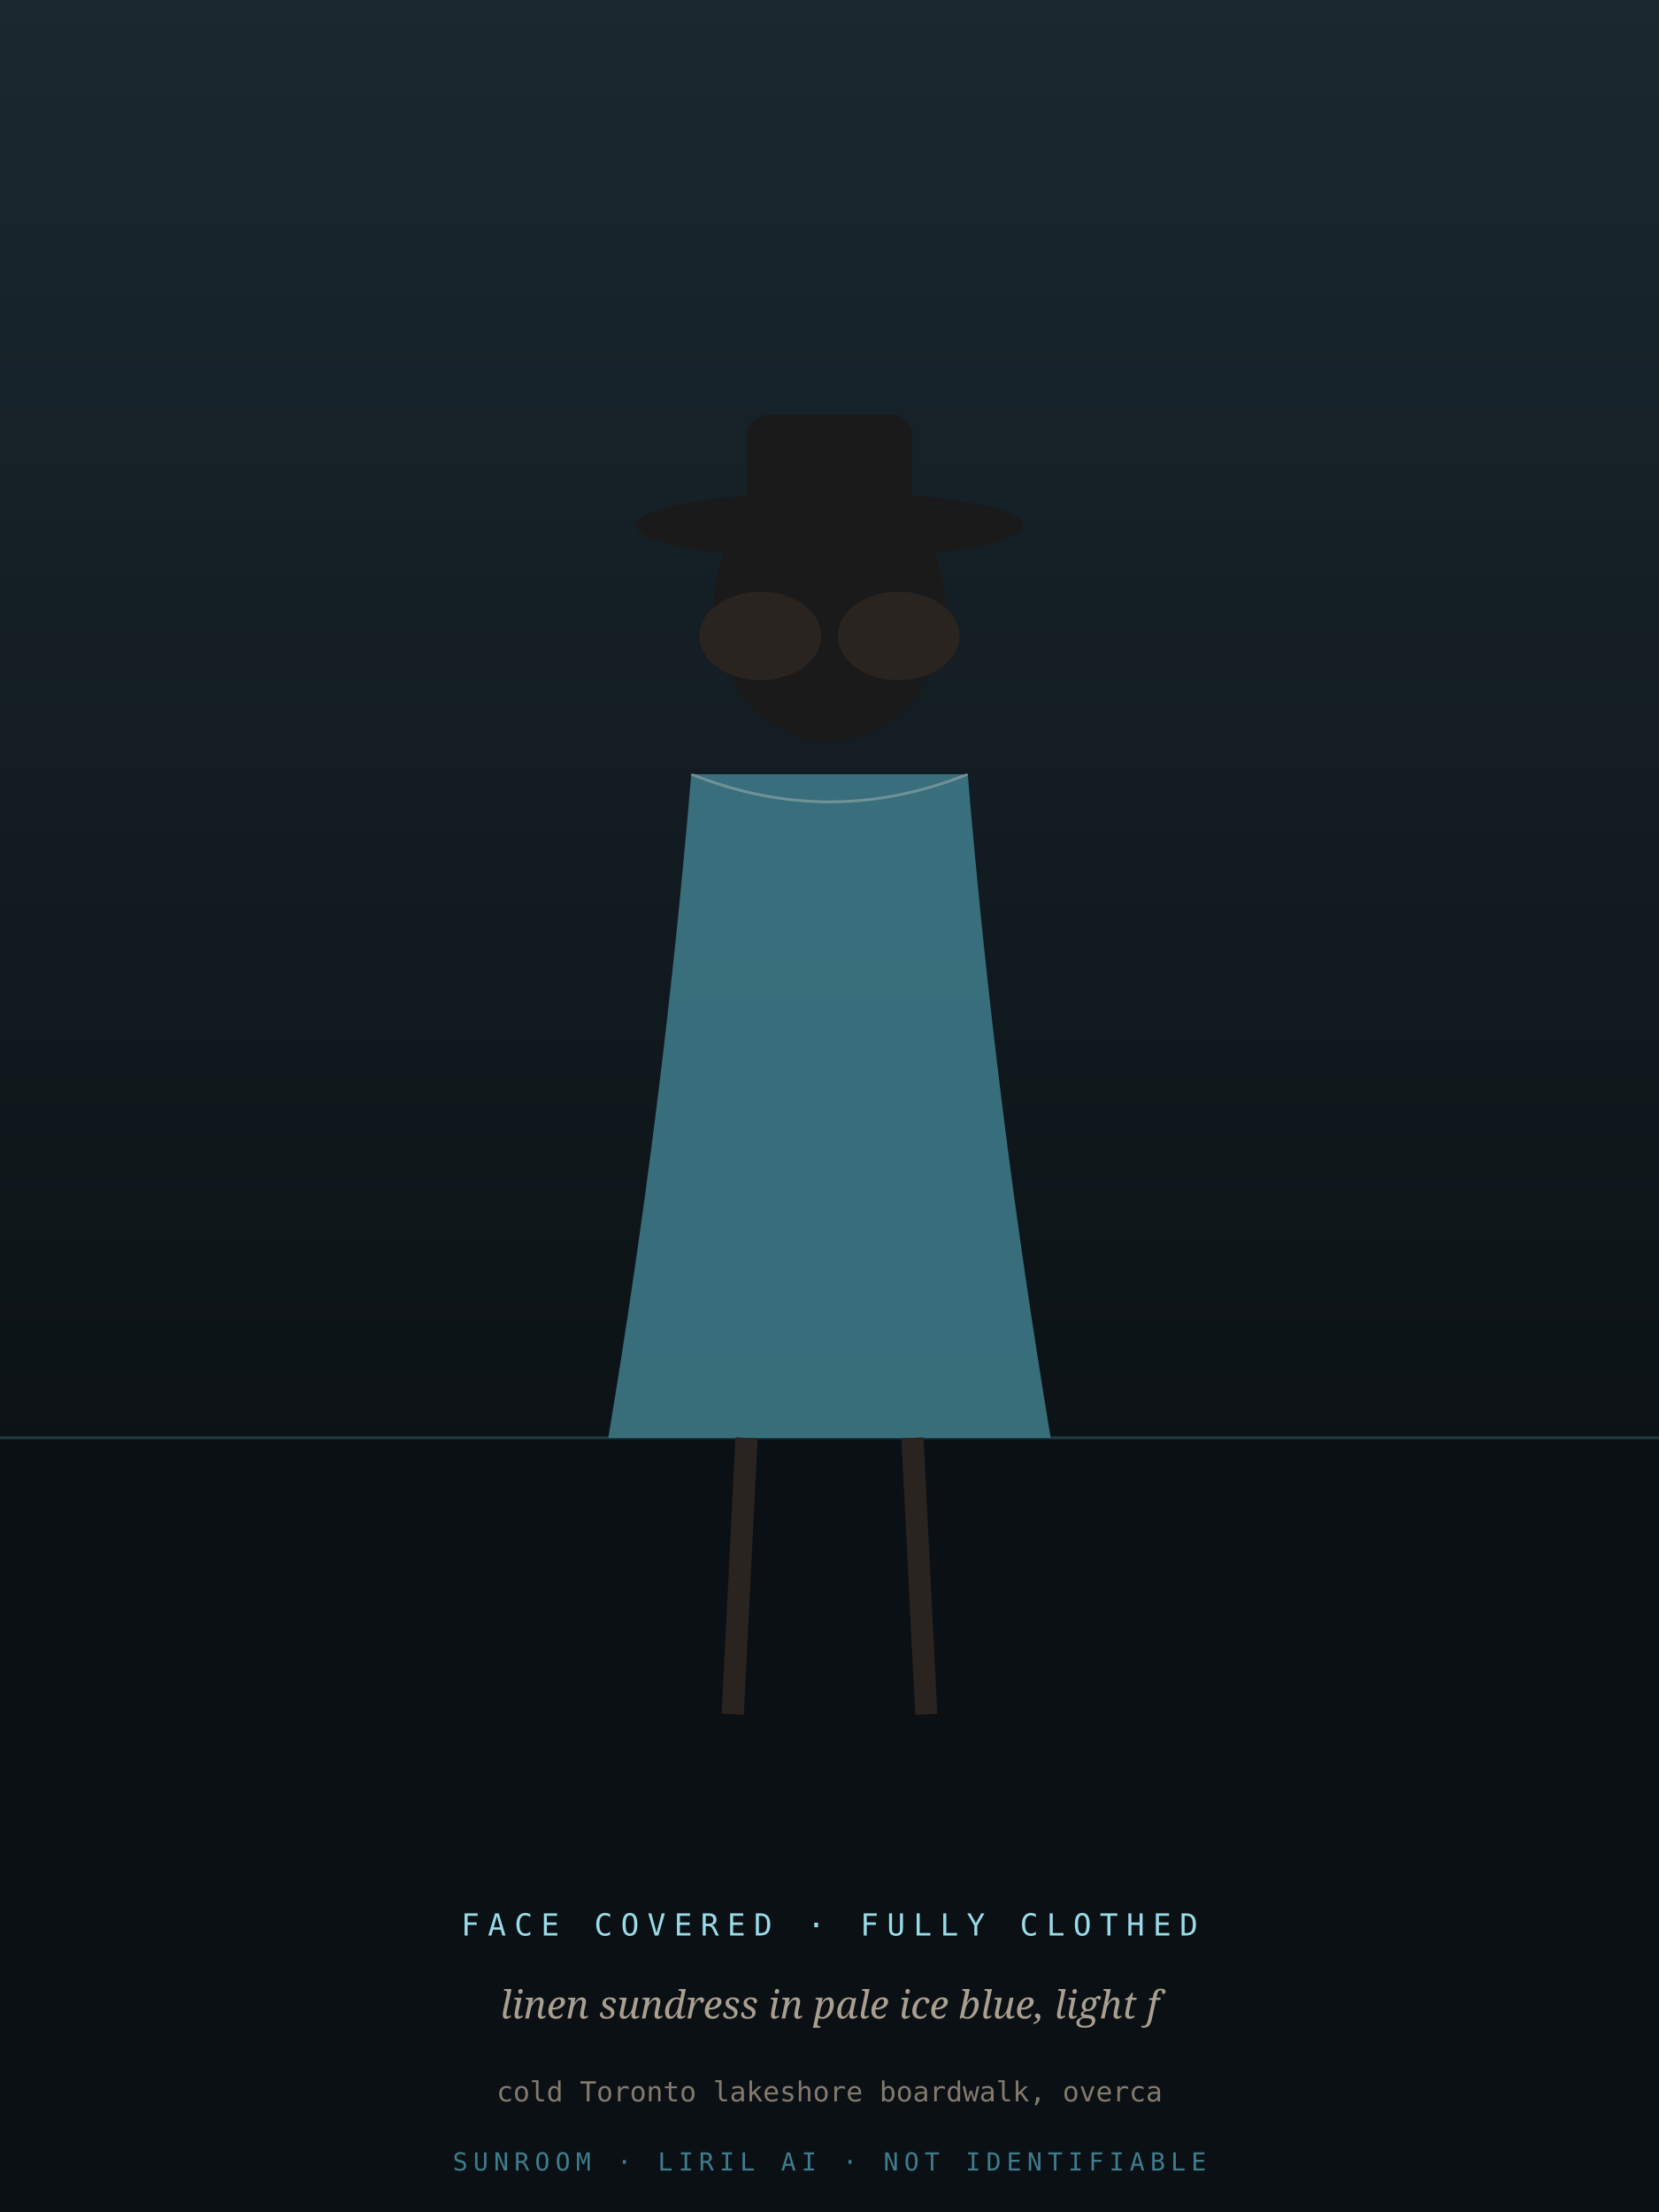
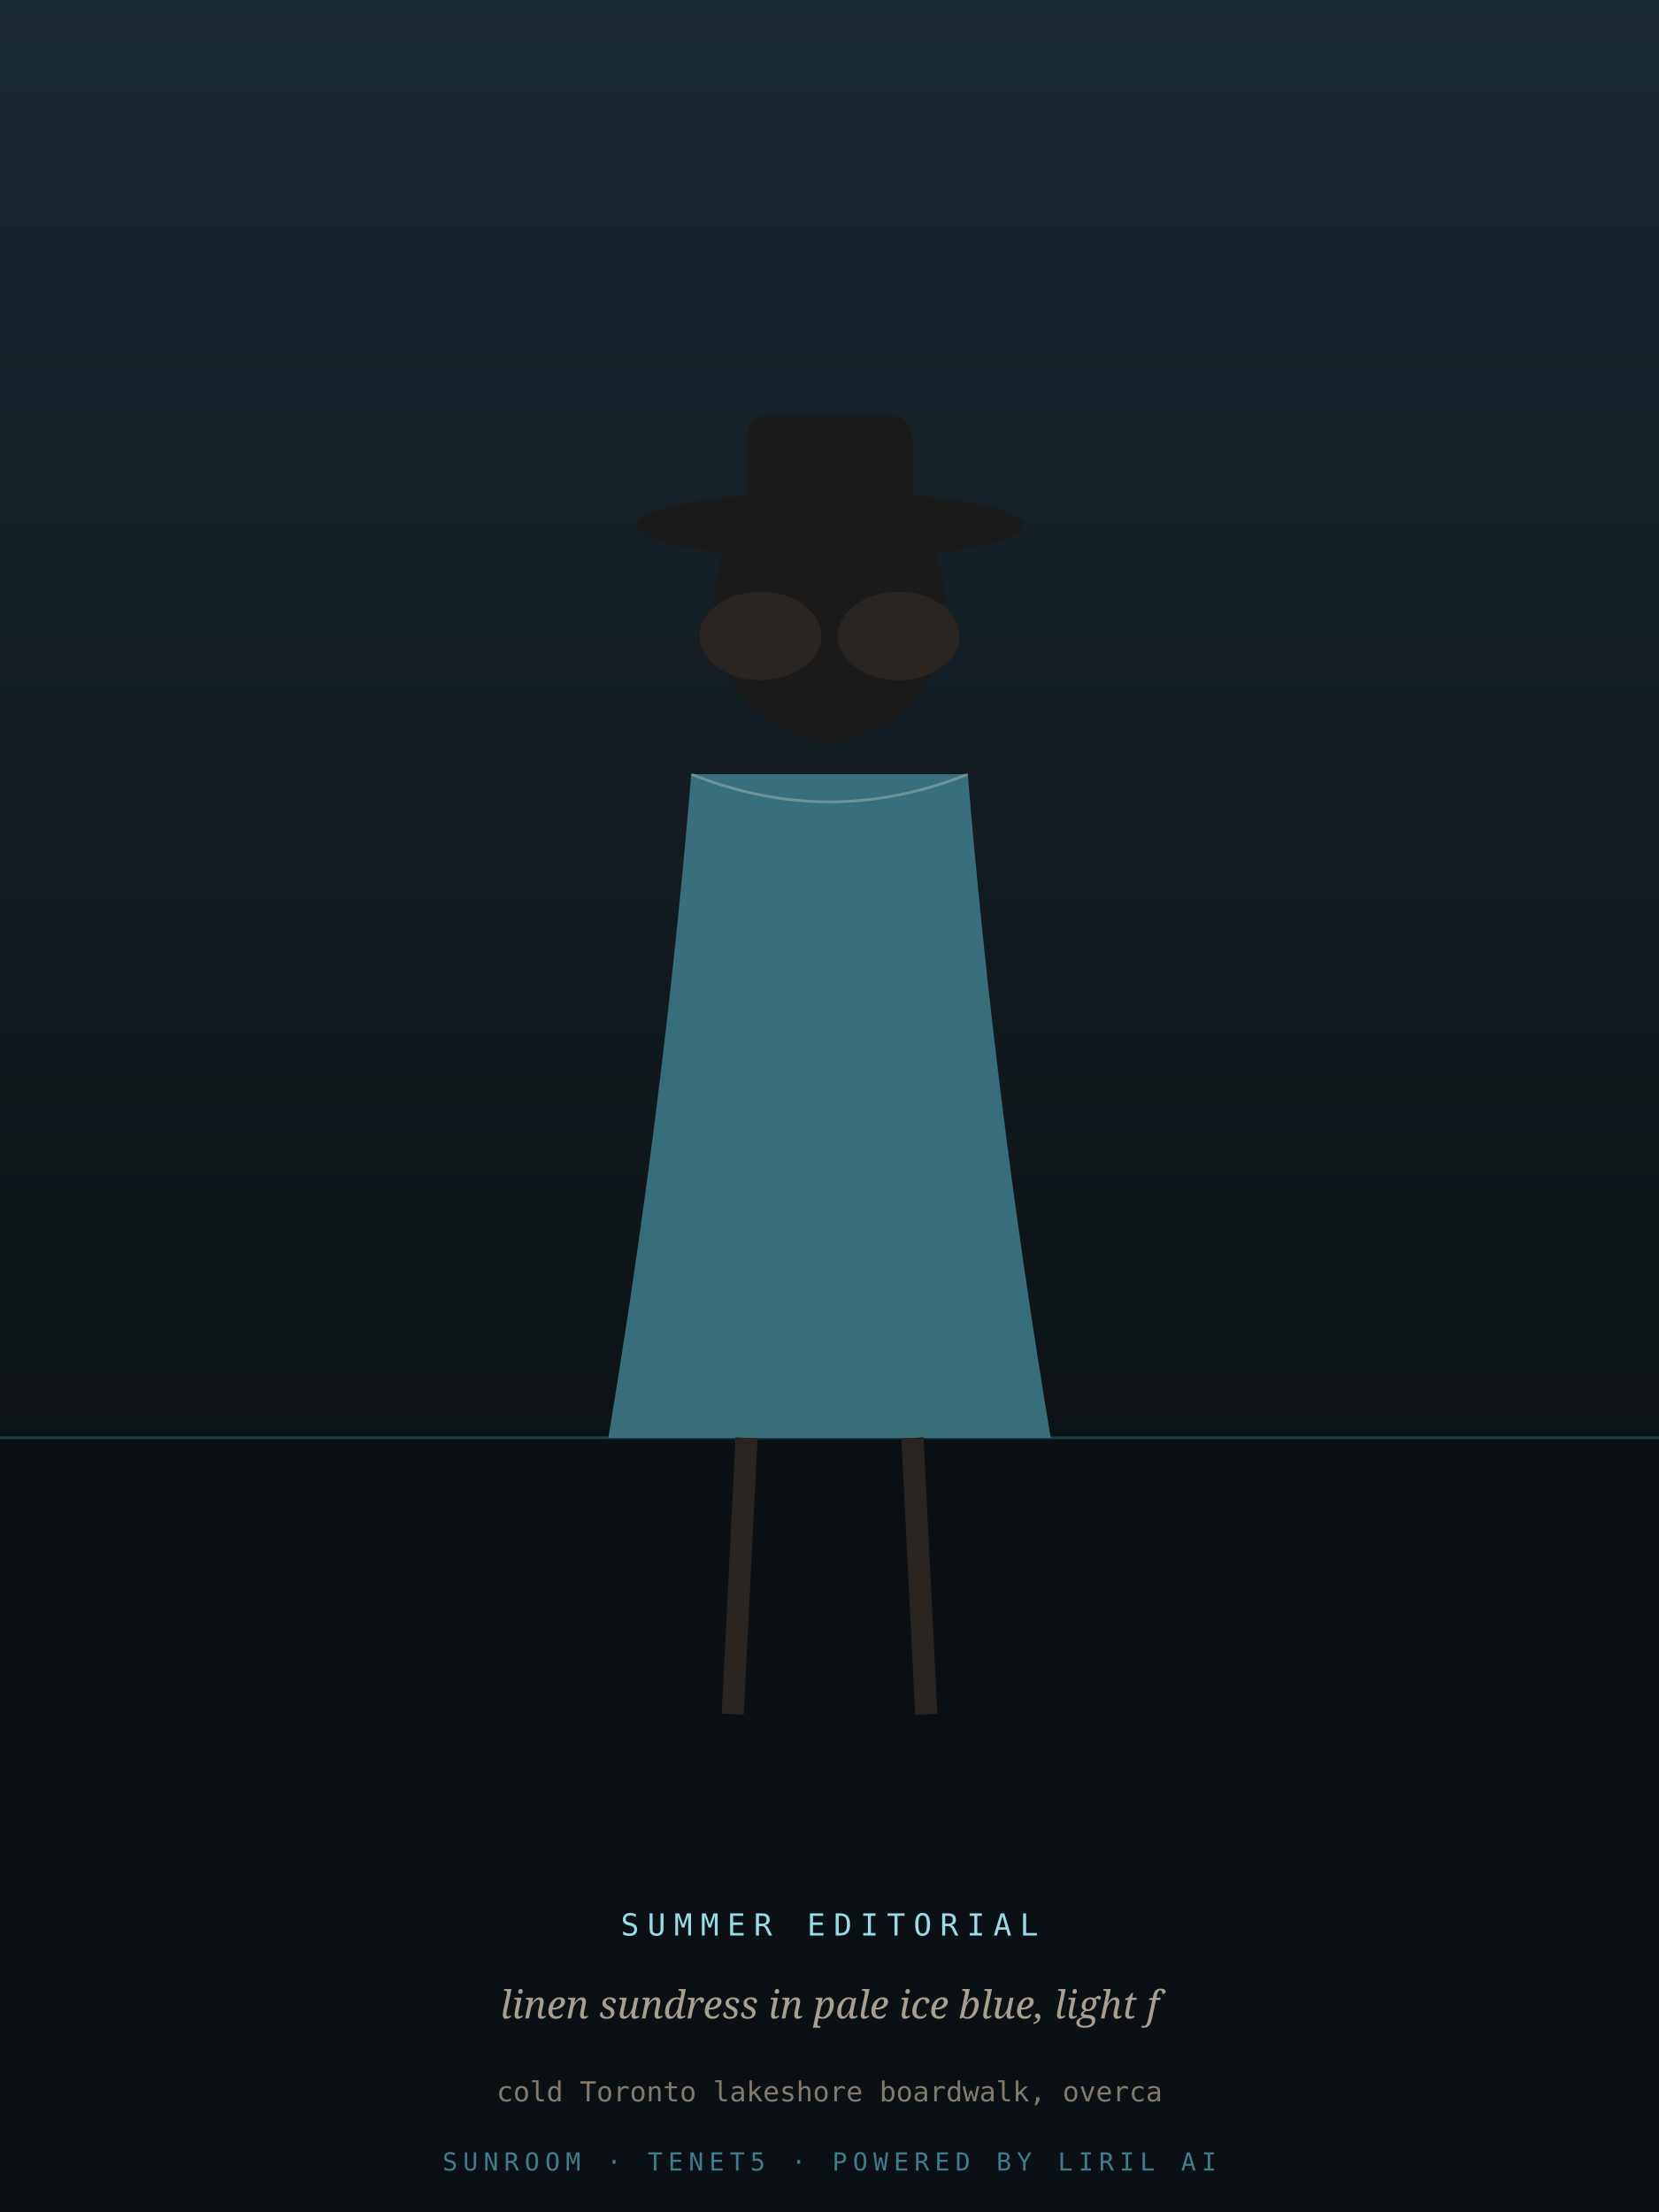
- <svg xmlns="http://www.w3.org/2000/svg" viewBox="0 0 600 800" role="img" aria-label="Sunroom fashion still — face covered">
+ <svg xmlns="http://www.w3.org/2000/svg" viewBox="0 0 600 800" role="img" aria-label="Sunroom summer fashion editorial">
  <defs>
    <linearGradient id="sky" x1="0" y1="0" x2="0" y2="1">
      <stop offset="0%" stop-color="#1a2830" />
      <stop offset="100%" stop-color="#050708" />
    </linearGradient>
  </defs>
  <rect width="600" height="800" fill="url(#sky)" />
  <rect x="0" y="520" width="600" height="280" fill="#0b1014" />
  <line x1="0" y1="520" x2="600" y2="520" stroke="#3f7c8c" stroke-opacity="0.4" stroke-width="1" />
  <ellipse cx="300" cy="220" rx="42" ry="48" fill="#1a1a1a" />
  <ellipse cx="275" cy="230" rx="22" ry="16" fill="#2a2420" />
  <ellipse cx="325" cy="230" rx="22" ry="16" fill="#2a2420" />
  <ellipse cx="300" cy="190" rx="70" ry="12" fill="#1a1a1a" />
  <rect x="270" y="150" width="60" height="40" rx="8" fill="#1a1a1a" />
  <path d="M250 280 Q240 400 220 520 L380 520 Q360 400 350 280 Z" fill="#3f7c8c" opacity="0.85" />
  <path d="M250 280 Q300 300 350 280" fill="none" stroke="#ece7dc" stroke-opacity="0.3" stroke-width="1" />
  <line x1="270" y1="520" x2="265" y2="620" stroke="#2a2420" stroke-width="8" />
  <line x1="330" y1="520" x2="335" y2="620" stroke="#2a2420" stroke-width="8" />
-   <text x="300" y="700" text-anchor="middle" font-family="IBM Plex Mono, monospace" font-size="11" letter-spacing="3" fill="#9adbe8">FACE COVERED · FULLY CLOTHED</text>
+   <text x="300" y="700" text-anchor="middle" font-family="IBM Plex Mono, monospace" font-size="11" letter-spacing="3" fill="#9adbe8">SUMMER EDITORIAL</text>
  <text x="300" y="730" text-anchor="middle" font-family="Georgia, serif" font-size="14" font-style="italic" fill="#a89f90">linen sundress in pale ice blue, light f</text>
  <text x="300" y="760" text-anchor="middle" font-family="IBM Plex Mono, monospace" font-size="10" fill="#827a6d">cold Toronto lakeshore boardwalk, overca</text>
-   <text x="300" y="785" text-anchor="middle" font-family="IBM Plex Mono, monospace" font-size="9" letter-spacing="2" fill="#3f7c8c">SUNROOM · LIRIL AI · NOT IDENTIFIABLE</text>
+   <text x="300" y="785" text-anchor="middle" font-family="IBM Plex Mono, monospace" font-size="9" letter-spacing="2" fill="#3f7c8c">SUNROOM · TENET5 · POWERED BY LIRIL AI</text>
</svg>
